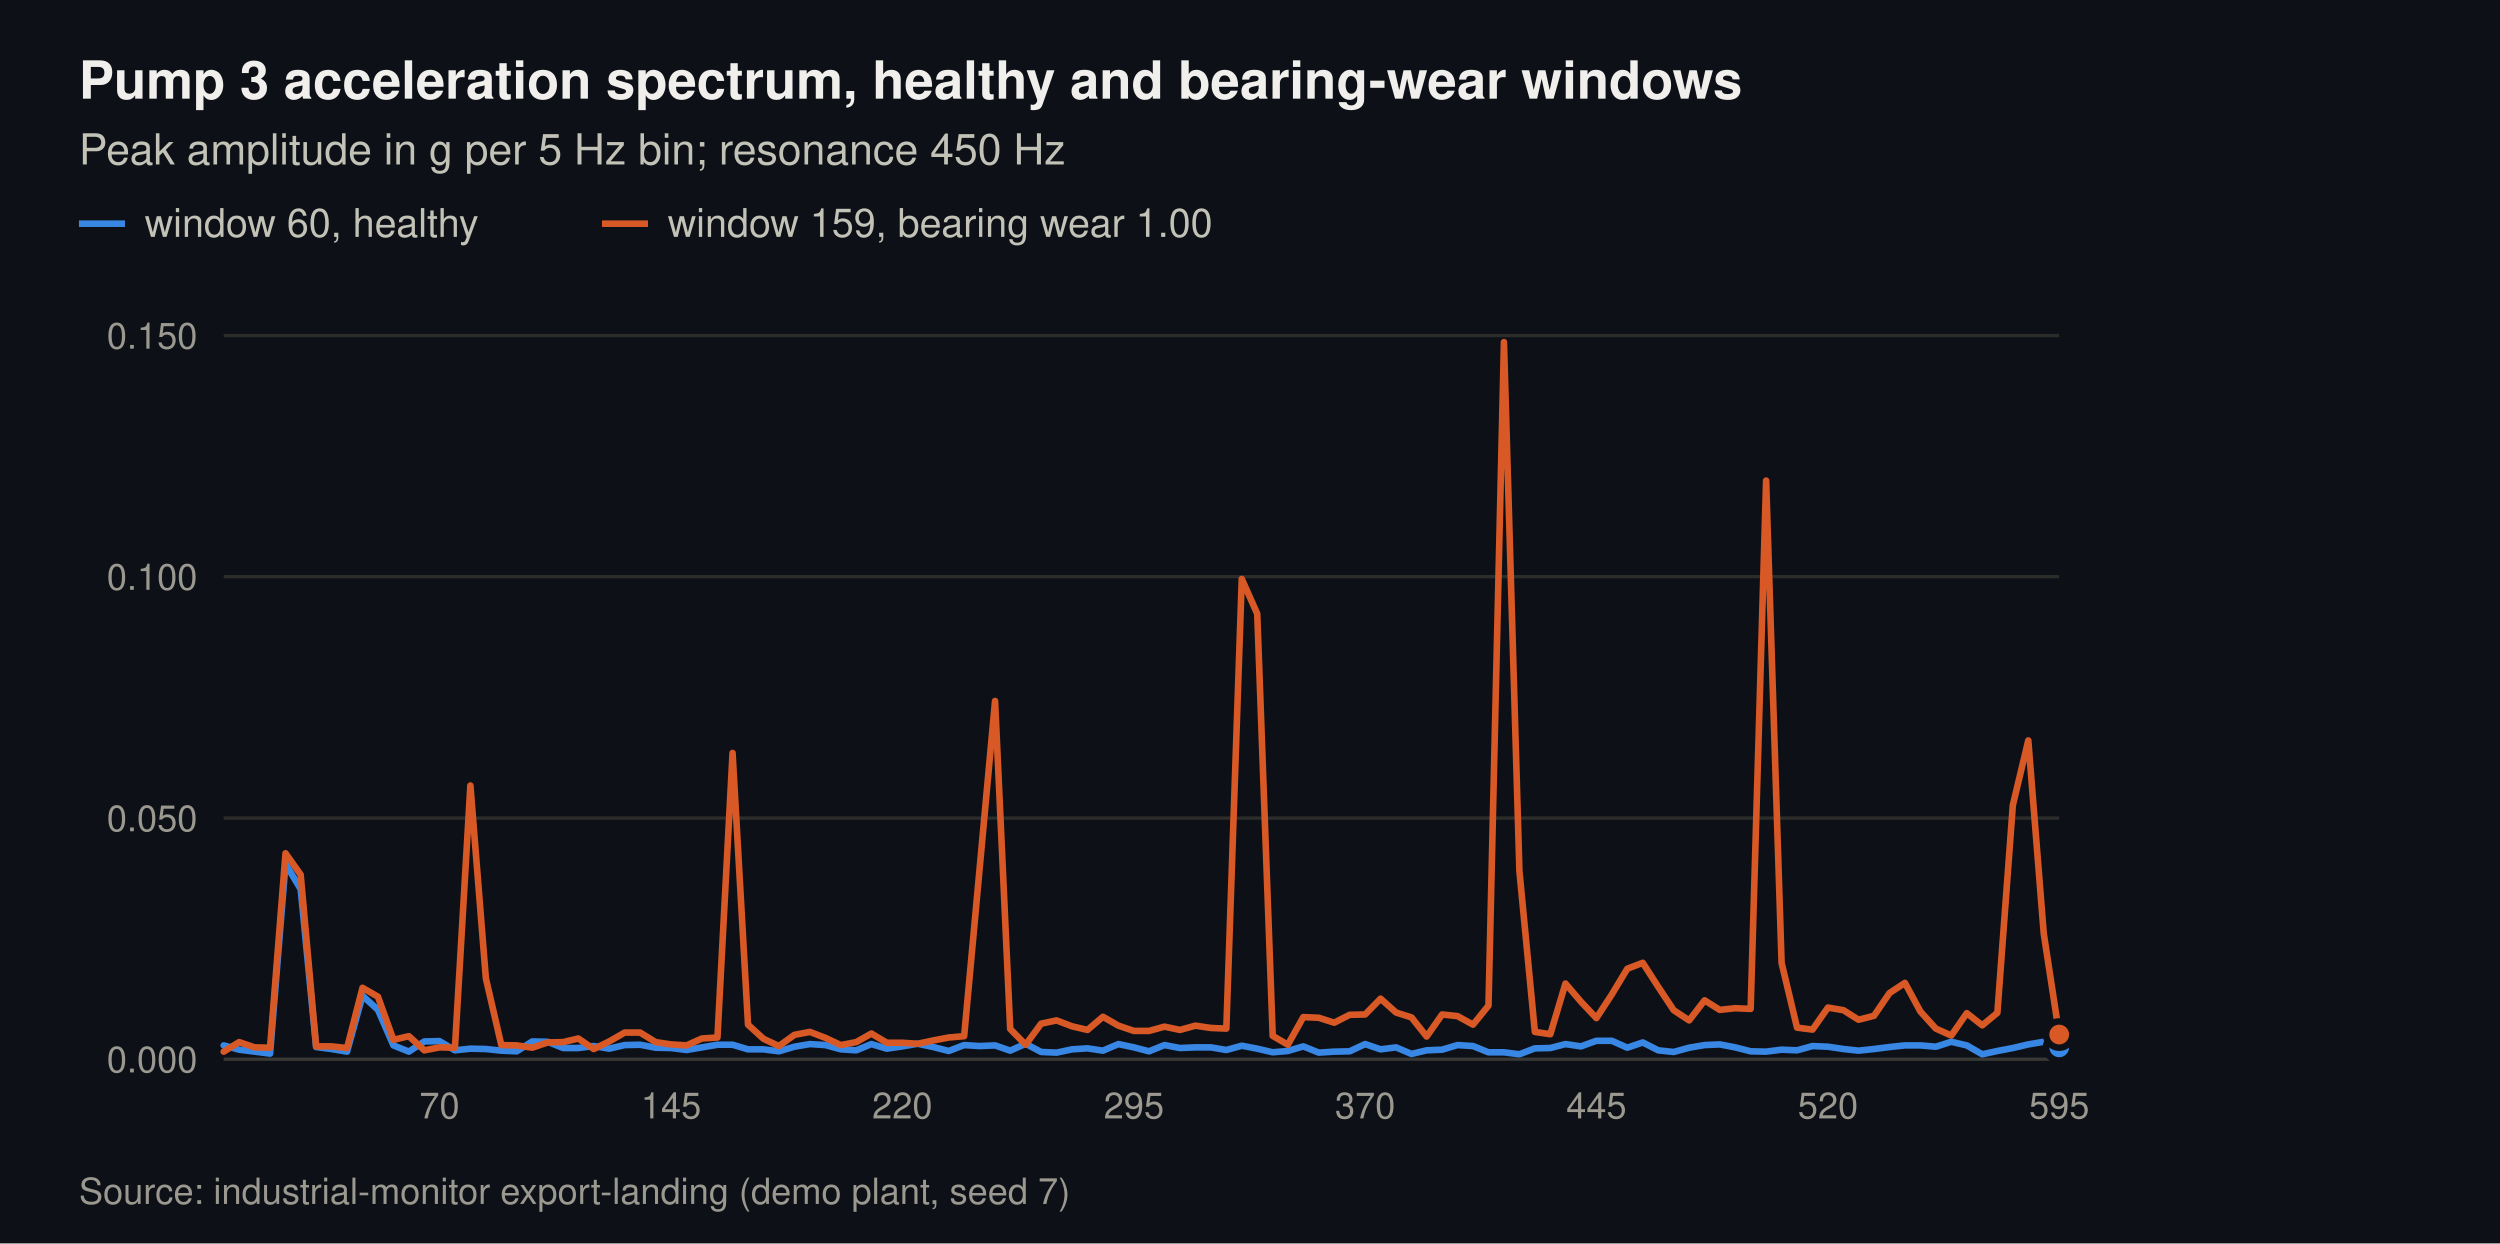
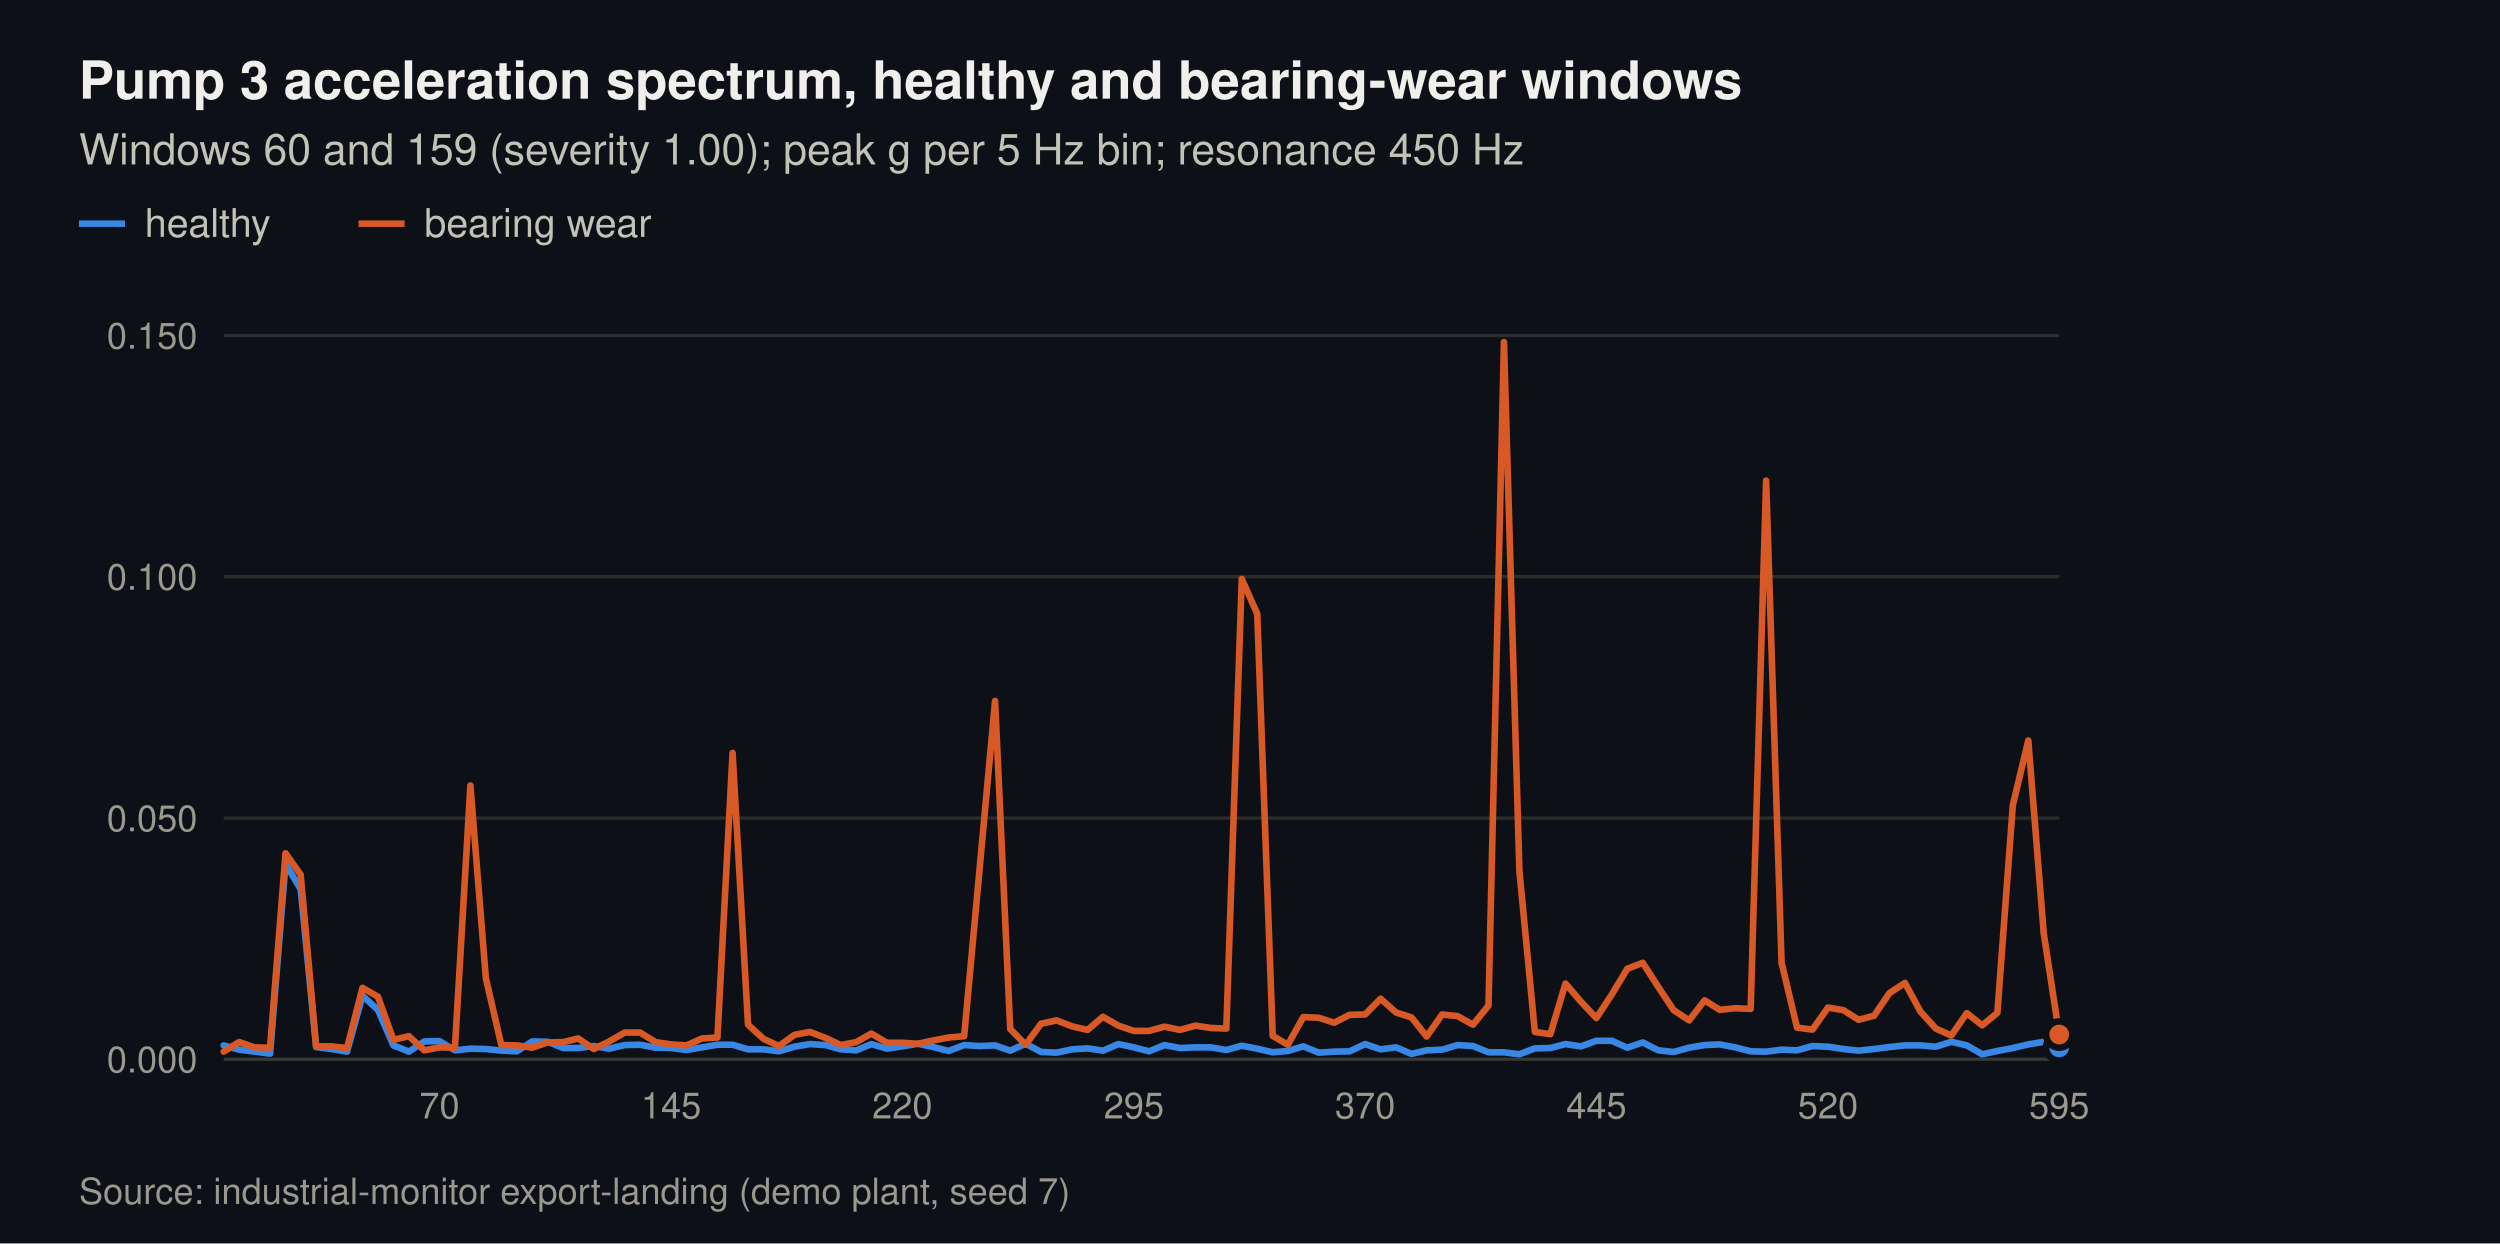
<svg xmlns="http://www.w3.org/2000/svg" viewBox="0 0 760 378" width="760" height="378" font-family="system-ui, -apple-system, 'Segoe UI', Helvetica, Arial, sans-serif" role="img">
  <rect width="100%" height="100%" fill="#0d1117" />
  <text x="24.0" y="30.0" font-size="16" font-weight="600" fill="#f0efec" text-anchor="start">Pump 3 acceleration spectrum, healthy and bearing-wear windows</text>
-   <text x="24.0" y="50.0" font-size="13" font-weight="400" fill="#c3c2b7" text-anchor="start">Peak amplitude in g per 5 Hz bin; resonance 450 Hz</text>
+   <text x="24.0" y="50.0" font-size="13" font-weight="400" fill="#c3c2b7" text-anchor="start">Windows 60 and 159 (severity 1.00); peak g per 5 Hz bin; resonance 450 Hz</text>
  <line x1="24.0" y1="68.0" x2="38.0" y2="68.0" stroke="#3987e5" stroke-width="2" />
-   <text x="44.0" y="72.0" font-size="12" font-weight="400" fill="#c3c2b7" text-anchor="start">window 60, healthy</text>
-   <line x1="183.0" y1="68.0" x2="197.0" y2="68.0" stroke="#d95926" stroke-width="2" />
-   <text x="203.0" y="72.0" font-size="12" font-weight="400" fill="#c3c2b7" text-anchor="start">window 159, bearing wear 1.00</text>
+   <text x="44.0" y="72.0" font-size="12" font-weight="400" fill="#c3c2b7" text-anchor="start">healthy</text>
+   <line x1="109.0" y1="68.0" x2="123.0" y2="68.0" stroke="#d95926" stroke-width="2" />
+   <text x="129.0" y="72.0" font-size="12" font-weight="400" fill="#c3c2b7" text-anchor="start">bearing wear</text>
  <line x1="68.0" y1="322.0" x2="626.0" y2="322.0" stroke="#383835" stroke-width="1" />
  <text x="60.0" y="326.0" font-size="11" font-weight="400" fill="#9a988f" text-anchor="end">0.000</text>
  <line x1="68.0" y1="248.7" x2="626.0" y2="248.7" stroke="#2c2c2a" stroke-width="1" />
  <text x="60.0" y="252.7" font-size="11" font-weight="400" fill="#9a988f" text-anchor="end">0.050</text>
  <line x1="68.0" y1="175.3" x2="626.0" y2="175.3" stroke="#2c2c2a" stroke-width="1" />
  <text x="60.0" y="179.3" font-size="11" font-weight="400" fill="#9a988f" text-anchor="end">0.100</text>
  <line x1="68.0" y1="102.0" x2="626.0" y2="102.0" stroke="#2c2c2a" stroke-width="1" />
  <text x="60.0" y="106.0" font-size="11" font-weight="400" fill="#9a988f" text-anchor="end">0.150</text>
  <text x="133.6" y="340.0" font-size="11" font-weight="400" fill="#9a988f" text-anchor="middle">70</text>
  <text x="204.0" y="340.0" font-size="11" font-weight="400" fill="#9a988f" text-anchor="middle">145</text>
  <text x="274.3" y="340.0" font-size="11" font-weight="400" fill="#9a988f" text-anchor="middle">220</text>
  <text x="344.7" y="340.0" font-size="11" font-weight="400" fill="#9a988f" text-anchor="middle">295</text>
  <text x="415.0" y="340.0" font-size="11" font-weight="400" fill="#9a988f" text-anchor="middle">370</text>
  <text x="485.3" y="340.0" font-size="11" font-weight="400" fill="#9a988f" text-anchor="middle">445</text>
  <text x="555.7" y="340.0" font-size="11" font-weight="400" fill="#9a988f" text-anchor="middle">520</text>
  <text x="626.0" y="340.0" font-size="11" font-weight="400" fill="#9a988f" text-anchor="middle">595</text>
  <polyline points="68.0,317.8 72.7,319.1 77.4,319.7 82.1,320.3 86.8,262.6 91.4,270.3 96.1,318.3 100.8,318.9 105.5,319.7 110.2,302.7 114.9,307.0 119.6,317.8 124.3,319.7 129.0,316.6 133.6,316.5 138.3,319.3 143.0,318.8 147.7,318.9 152.4,319.4 157.1,319.6 161.8,316.6 166.5,316.7 171.2,318.6 175.8,318.6 180.5,318.0 185.2,318.8 189.9,317.7 194.6,317.6 199.3,318.5 204.0,318.6 208.7,319.2 213.4,318.4 218.1,317.6 222.7,317.6 227.4,319.0 232.1,319.0 236.8,319.6 241.5,318.2 246.2,317.4 250.9,317.7 255.6,319.0 260.3,319.3 264.9,317.4 269.6,318.8 274.3,318.1 279.0,317.3 283.7,318.3 288.4,319.5 293.1,317.7 297.8,318.0 302.5,317.8 307.1,319.4 311.8,317.3 316.5,319.8 321.2,320.0 325.9,319.0 330.6,318.7 335.3,319.4 340.0,317.4 344.7,318.4 349.3,319.6 354.0,317.7 358.7,318.6 363.4,318.4 368.1,318.4 372.8,319.2 377.5,317.9 382.2,318.8 386.9,319.9 391.5,319.5 396.2,318.1 400.9,320.0 405.6,319.7 410.3,319.6 415.0,317.4 419.7,319.0 424.4,318.4 429.1,320.4 433.7,319.3 438.4,319.1 443.1,317.7 447.8,318.0 452.5,319.9 457.2,319.9 461.9,320.5 466.6,318.7 471.3,318.6 475.9,317.4 480.6,318.1 485.3,316.4 490.0,316.4 494.7,318.5 499.4,316.9 504.1,319.3 508.8,319.8 513.5,318.5 518.2,317.7 522.8,317.5 527.5,318.4 532.2,319.6 536.9,319.7 541.6,319.1 546.3,319.3 551.0,318.0 555.7,318.2 560.4,318.9 565.0,319.4 569.7,318.9 574.4,318.3 579.1,317.8 583.8,317.8 588.5,318.2 593.2,316.7 597.9,317.8 602.6,320.5 607.2,319.5 611.9,318.6 616.6,317.5 621.3,316.7 626.0,318.4" fill="none" stroke="#3987e5" stroke-width="2" stroke-linejoin="round" stroke-linecap="round" />
  <circle cx="626.0" cy="318.4" r="4" fill="#3987e5" stroke="#0d1117" stroke-width="2" />
  <polyline points="68.0,319.7 72.7,316.8 77.4,318.4 82.1,318.5 86.8,259.4 91.4,265.9 96.1,318.1 100.8,318.1 105.5,318.6 110.2,300.3 114.9,303.0 119.6,316.1 124.3,315.0 129.0,319.3 133.6,318.4 138.3,318.5 143.0,238.8 147.7,297.4 152.4,317.7 157.1,317.8 161.8,318.5 166.5,316.9 171.2,316.8 175.8,315.7 180.5,318.9 185.2,316.6 189.9,313.9 194.6,313.9 199.3,316.8 204.0,317.5 208.7,317.8 213.4,315.7 218.1,315.4 222.7,228.9 227.4,311.5 232.1,315.8 236.8,318.0 241.5,314.6 246.2,313.7 250.9,315.5 255.6,317.7 260.3,316.8 264.9,314.2 269.6,317.0 274.3,317.0 279.0,317.3 283.7,316.3 288.4,315.4 293.1,315.0 297.8,264.1 302.5,213.1 307.1,312.8 311.8,317.6 316.5,311.2 321.2,310.2 325.9,312.0 330.6,313.1 335.3,309.1 340.0,311.8 344.7,313.4 349.3,313.4 354.0,312.1 358.7,313.1 363.4,311.8 368.1,312.5 372.8,312.7 377.5,176.0 382.2,186.6 386.9,314.9 391.5,317.6 396.2,309.2 400.9,309.4 405.6,310.9 410.3,308.5 415.0,308.4 419.7,303.6 424.4,307.8 429.1,309.3 433.7,315.1 438.4,308.4 443.1,308.9 447.8,311.5 452.5,305.7 457.2,104.0 461.9,264.8 466.6,313.7 471.3,314.4 475.9,299.0 480.6,304.5 485.3,309.5 490.0,302.3 494.7,294.5 499.4,292.7 504.1,300.0 508.8,307.1 513.5,310.2 518.2,304.1 522.8,307.0 527.5,306.5 532.2,306.7 536.9,146.1 541.6,292.7 546.3,312.4 551.0,313.0 555.7,306.3 560.4,307.1 565.0,310.0 569.7,308.8 574.4,301.9 579.1,298.8 583.8,307.5 588.5,312.7 593.2,314.8 597.9,308.0 602.6,311.7 607.2,307.9 611.9,244.8 616.6,225.1 621.3,283.8 626.0,314.5" fill="none" stroke="#d95926" stroke-width="2" stroke-linejoin="round" stroke-linecap="round" />
  <circle cx="626.0" cy="314.5" r="4" fill="#d95926" stroke="#0d1117" stroke-width="2" />
  <text x="24.0" y="366.0" font-size="11" font-weight="400" fill="#9a988f" text-anchor="start">Source: industrial-monitor export-landing (demo plant, seed 7)</text>
</svg>
